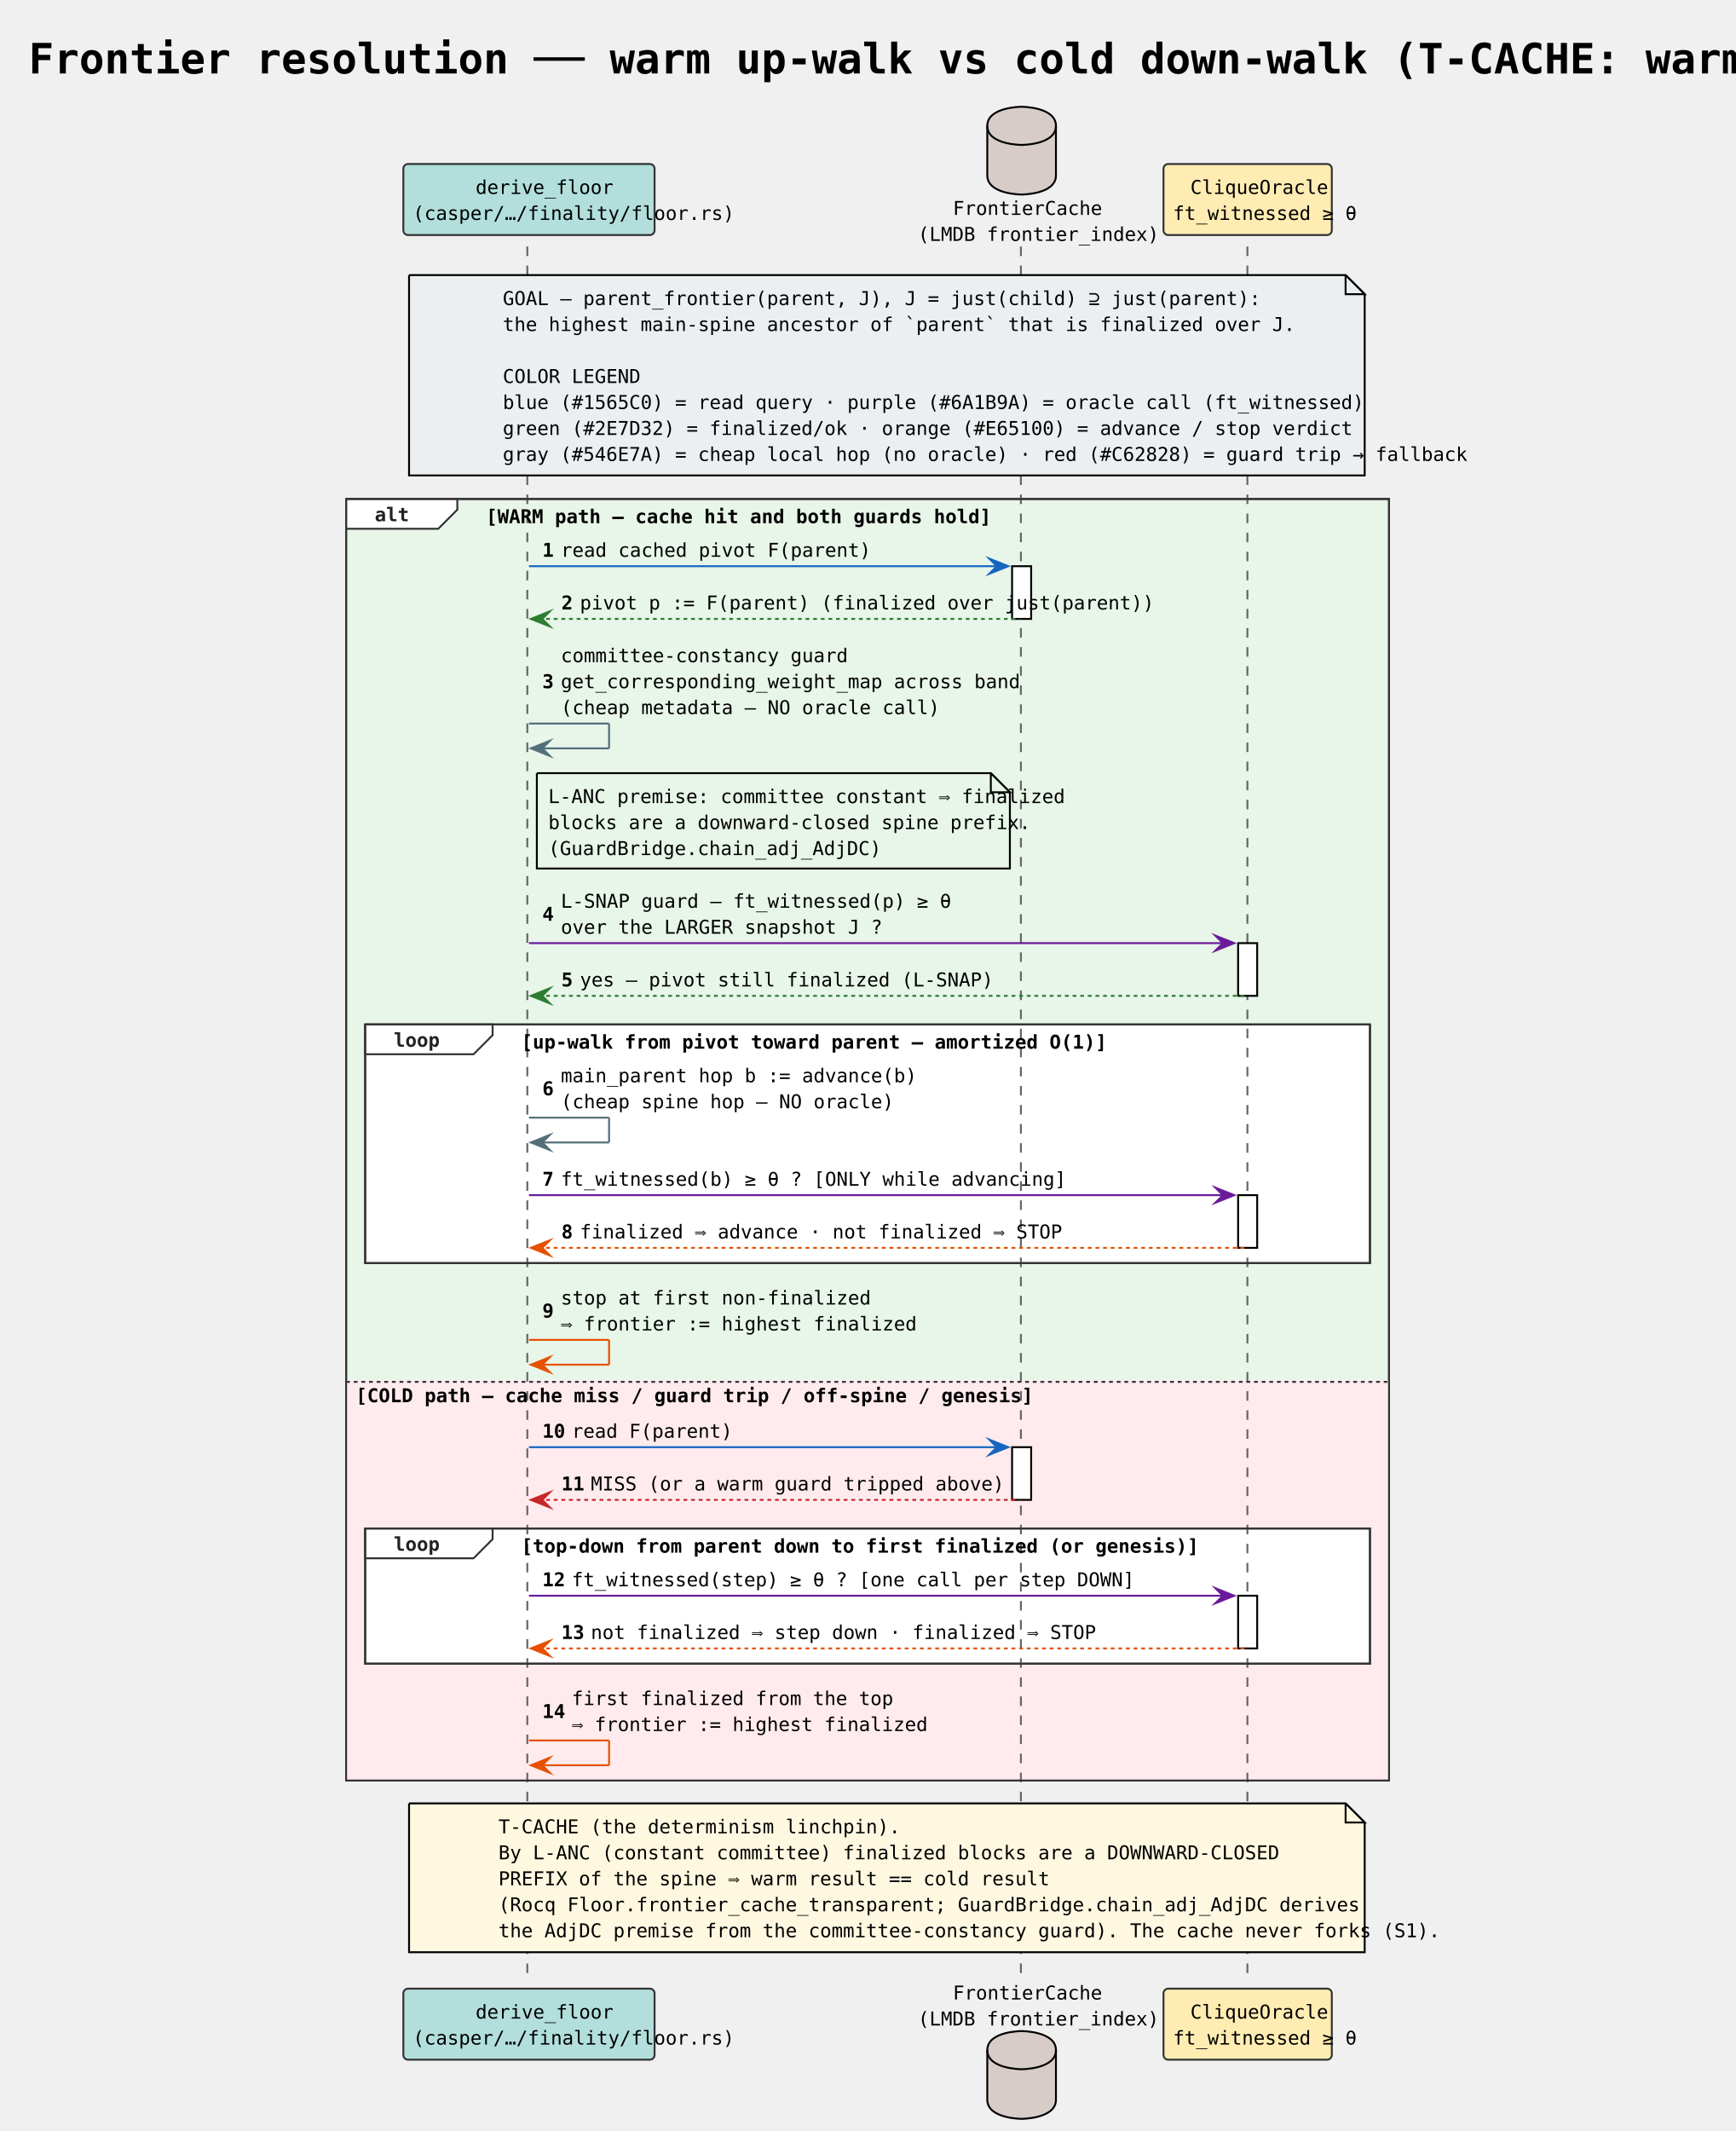
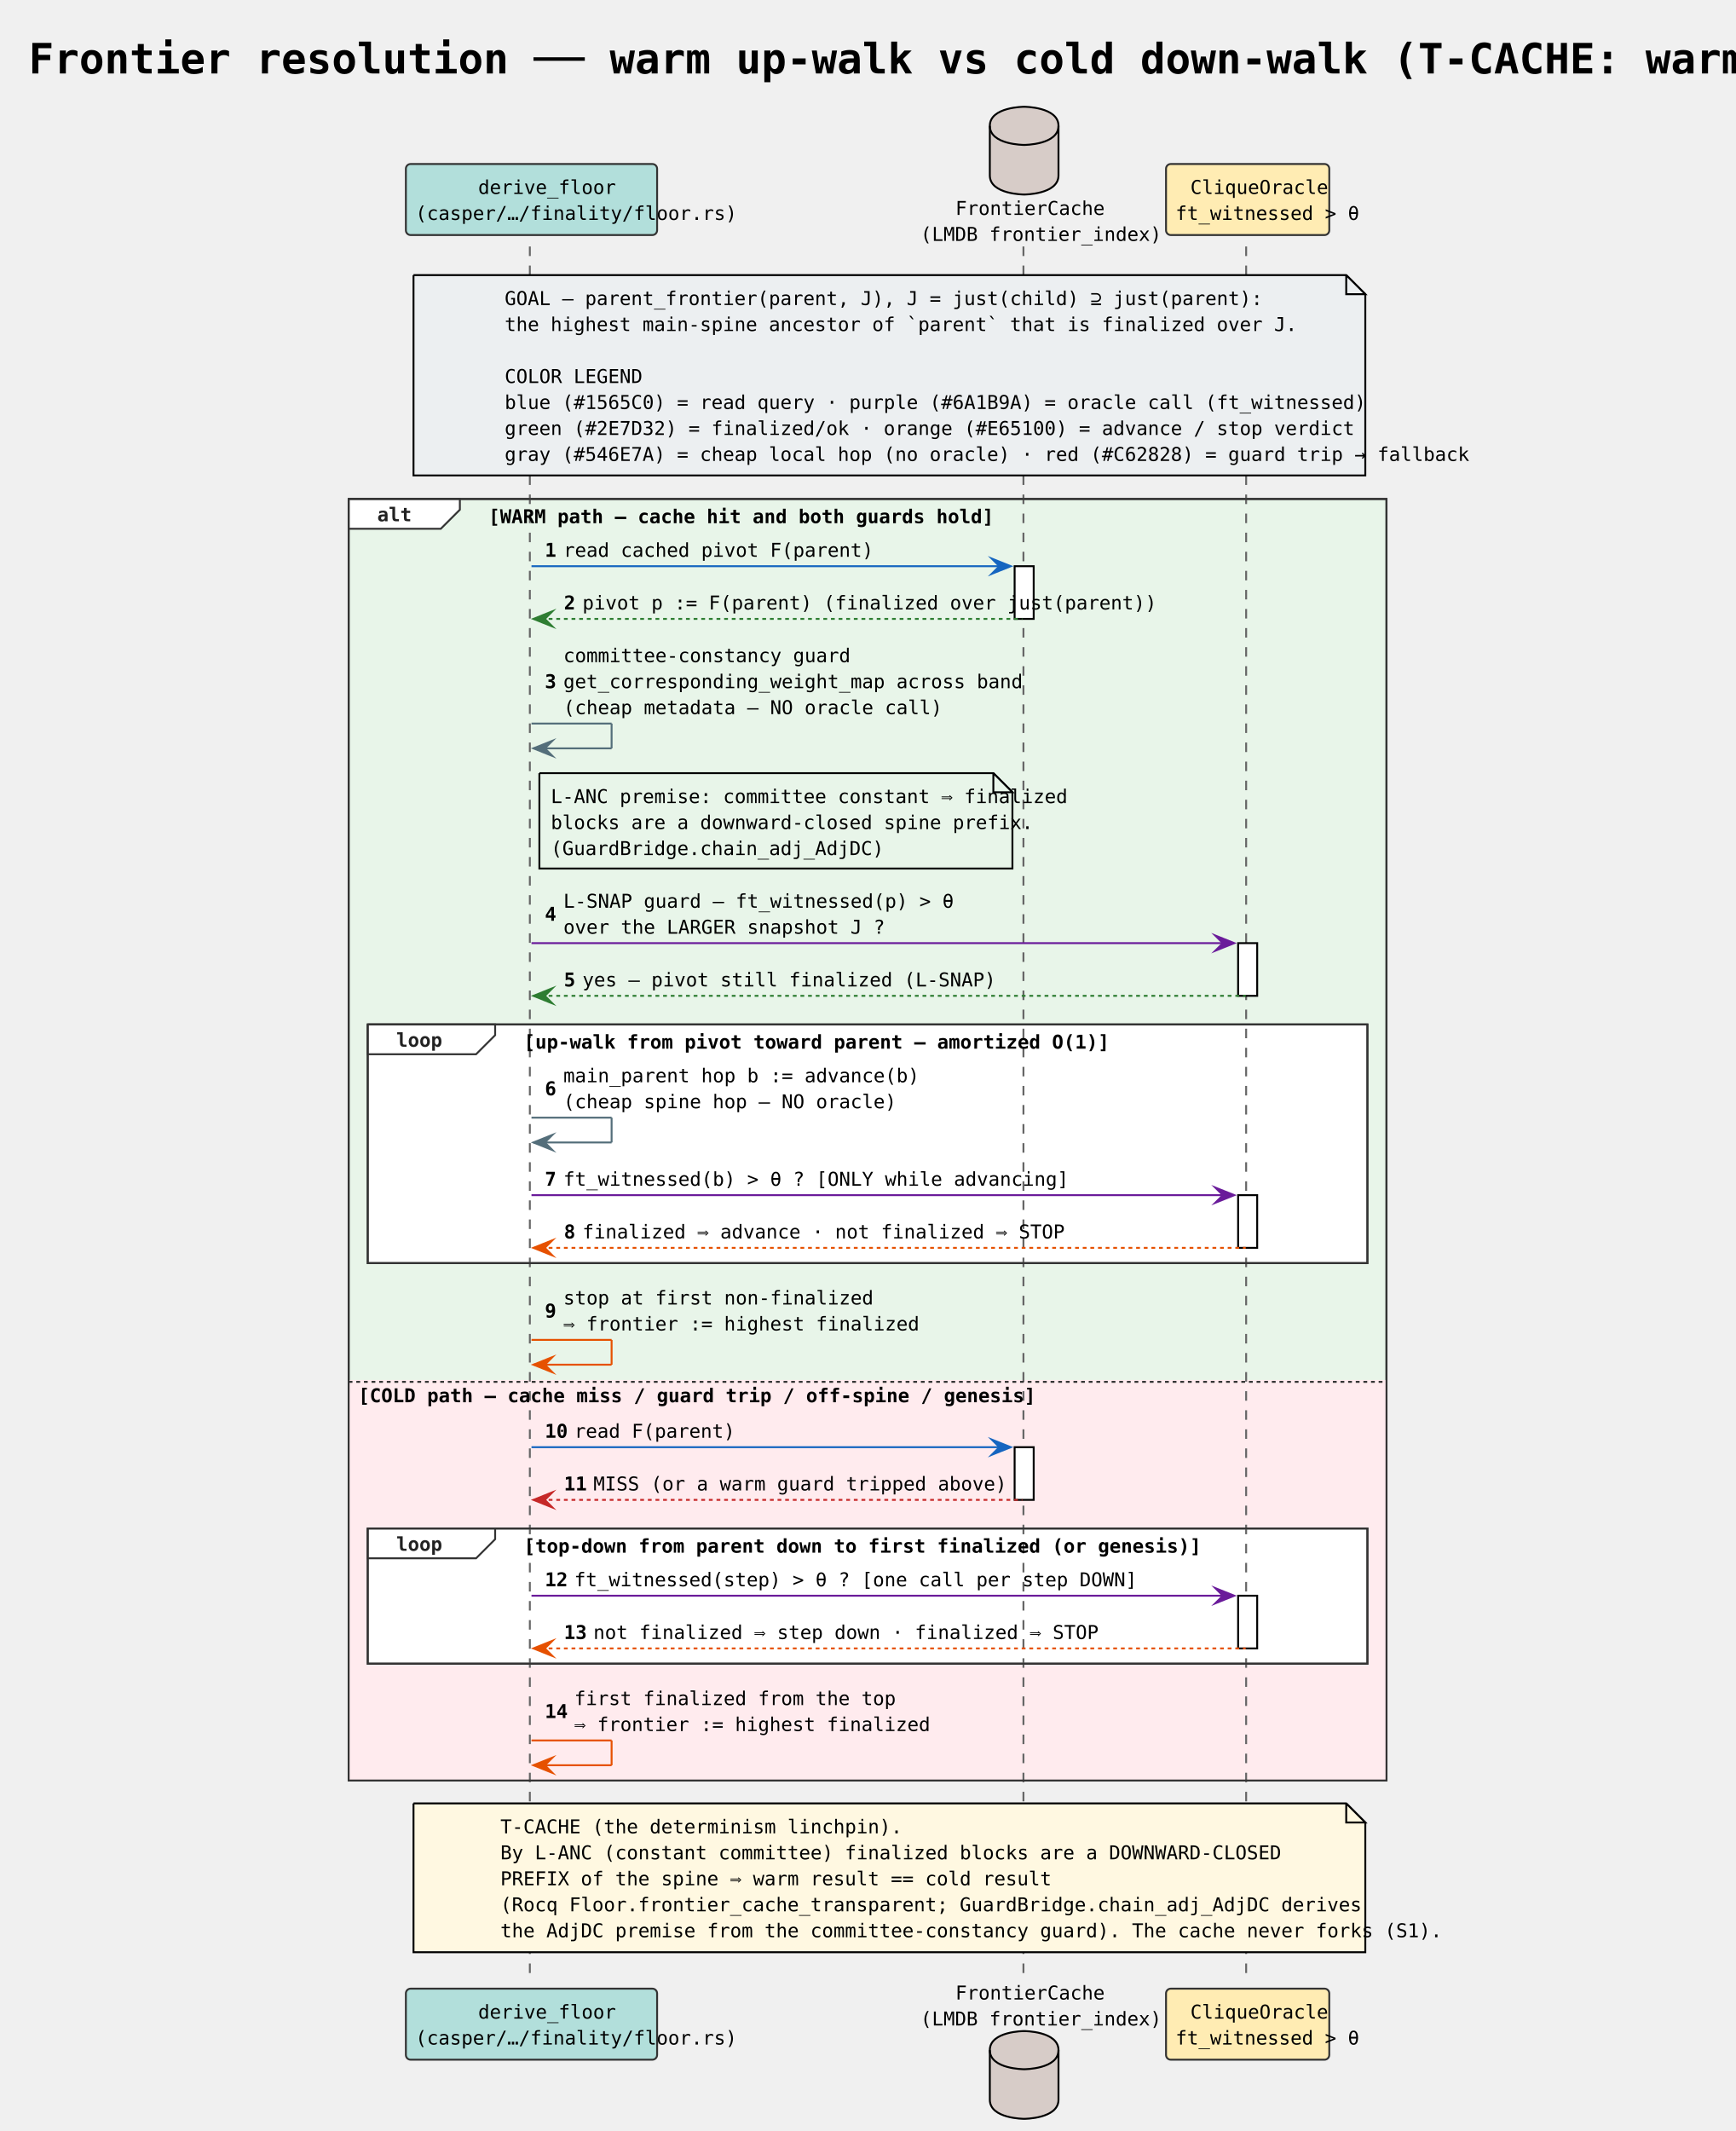
<svg xmlns="http://www.w3.org/2000/svg" contentStyleType="text/css" data-diagram-type="SEQUENCE" height="1117px" preserveAspectRatio="none" style="width:910px;height:1117px;background:#FFFFFF;" version="1.1" viewBox="0 0 910 1117" width="910px" zoomAndPan="magnify">
  <defs />
  <g>
    <g class="title" data-source-line="19">
      <text fill="#000000" font-family="'monospace'" font-size="22" font-weight="700" lengthAdjust="spacing" textLength="878.685" x="15" y="38.518">Frontier resolution ── warm up-walk vs cold down-walk (T-CACHE: warm == cold)</text>
    </g>
    <g>
-       <rect fill="#FFFFFF" height="27.62" style="stroke:#000000;stroke-width:1;" width="10" x="530.606" y="296.784" />
-     </g>
-     <g>
-       <rect fill="#FFFFFF" height="27.62" style="stroke:#000000;stroke-width:1;" width="10" x="530.606" y="758.564" />
+       <rect fill="#FFFFFF" height="27.62" style="stroke:#000000;stroke-width:1;" width="10" x="531.935" y="296.784" />
+     </g>
+     <g>
+       <rect fill="#FFFFFF" height="27.62" style="stroke:#000000;stroke-width:1;" width="10" x="531.935" y="758.564" />
    </g>
    <g>
      <rect fill="#FFFFFF" height="27.62" style="stroke:#000000;stroke-width:1;" width="10" x="649.105" y="494.364" />
    </g>
    <g>
      <rect fill="#FFFFFF" height="27.62" style="stroke:#000000;stroke-width:1;" width="10" x="649.105" y="626.464" />
    </g>
    <g>
      <rect fill="#FFFFFF" height="27.62" style="stroke:#000000;stroke-width:1;" width="10" x="649.105" y="836.424" />
    </g>
-     <rect fill="#E8F5E9" height="671.74" style="stroke:#333333;stroke-width:1;" width="546.774" x="181.456" y="261.544" />
-     <rect fill="#FFFFFF" height="125.1" style="stroke:#333333;stroke-width:1;" width="526.774" x="191.456" y="536.984" />
-     <rect fill="#FFEBEE" height="209.96" style="stroke:none;stroke-width:1;" width="546.774" x="181.456" y="723.324" />
-     <rect fill="#FFFFFF" height="70.86" style="stroke:#333333;stroke-width:1;" width="526.774" x="191.456" y="801.184" />
+     <rect fill="#E8F5E9" height="671.74" style="stroke:#333333;stroke-width:1;" width="544.115" x="182.785" y="261.544" />
+     <rect fill="#FFFFFF" height="125.1" style="stroke:#333333;stroke-width:1;" width="524.115" x="192.785" y="536.984" />
+     <rect fill="#FFEBEE" height="209.96" style="stroke:none;stroke-width:1;" width="544.115" x="182.785" y="723.324" />
+     <rect fill="#FFFFFF" height="70.86" style="stroke:#333333;stroke-width:1;" width="524.115" x="192.785" y="801.184" />
    <g class="participant-lifeline" data-entity-uid="part1" data-qualified-name="DF" data-source-line="36" id="part1-lifeline">
      <g>
-         <rect fill="#000000" fill-opacity="0" height="909.179" width="8" x="273.316" y="129.204" />
-         <line style="stroke:#666666;stroke-width:1;stroke-dasharray:5,5;" x1="276.456" x2="276.456" y1="129.204" y2="1038.384" />
+         <rect fill="#000000" fill-opacity="0" height="909.179" width="8" x="274.645" y="129.204" />
+         <line style="stroke:#666666;stroke-width:1;stroke-dasharray:5,5;" x1="277.785" x2="277.785" y1="129.204" y2="1038.384" />
      </g>
    </g>
    <g class="participant-lifeline" data-entity-uid="part2" data-qualified-name="FC" data-source-line="37" id="part2-lifeline">
      <g>
-         <rect fill="#000000" fill-opacity="0" height="909.179" width="8" x="531.606" y="129.204" />
-         <line style="stroke:#666666;stroke-width:1;stroke-dasharray:5,5;" x1="535.231" x2="535.231" y1="129.204" y2="1038.384" />
+         <rect fill="#000000" fill-opacity="0" height="909.179" width="8" x="532.935" y="129.204" />
+         <line style="stroke:#666666;stroke-width:1;stroke-dasharray:5,5;" x1="536.56" x2="536.56" y1="129.204" y2="1038.384" />
      </g>
    </g>
    <g class="participant-lifeline" data-entity-uid="part3" data-qualified-name="OR" data-source-line="38" id="part3-lifeline">
      <g>
        <rect fill="#000000" fill-opacity="0" height="909.179" width="8" x="650.105" y="129.204" />
-         <line style="stroke:#666666;stroke-width:1;stroke-dasharray:5,5;" x1="653.981" x2="653.981" y1="129.204" y2="1038.384" />
+         <line style="stroke:#666666;stroke-width:1;stroke-dasharray:5,5;" x1="653.31" x2="653.31" y1="129.204" y2="1038.384" />
      </g>
    </g>
    <g class="participant participant-head" data-entity-uid="part1" data-qualified-name="DF" data-source-line="36" id="part1-head">
-       <rect fill="#B2DFDB" height="37.24" rx="2.5" ry="2.5" style="stroke:#333333;stroke-width:1;" width="131.72" x="211.456" y="85.964" />
-       <text fill="#000000" font-family="'monospace'" font-size="10" lengthAdjust="spacing" textLength="55.91" x="249.361" y="101.654">derive_floor</text>
-       <text fill="#000000" font-family="'monospace'" font-size="10" lengthAdjust="spacing" textLength="121.72" x="216.456" y="115.274">(casper/…/finality/floor.rs)</text>
+       <rect fill="#B2DFDB" height="37.24" rx="2.5" ry="2.5" style="stroke:#333333;stroke-width:1;" width="131.72" x="212.785" y="85.964" />
+       <text fill="#000000" font-family="'monospace'" font-size="10" lengthAdjust="spacing" textLength="55.91" x="250.69" y="101.654">derive_floor</text>
+       <text fill="#000000" font-family="'monospace'" font-size="10" lengthAdjust="spacing" textLength="121.72" x="217.785" y="115.274">(casper/…/finality/floor.rs)</text>
    </g>
    <g class="participant participant-tail" data-entity-uid="part1" data-qualified-name="DF" data-source-line="36" id="part1-tail">
-       <rect fill="#B2DFDB" height="37.24" rx="2.5" ry="2.5" style="stroke:#333333;stroke-width:1;" width="131.72" x="211.456" y="1042.384" />
-       <text fill="#000000" font-family="'monospace'" font-size="10" lengthAdjust="spacing" textLength="55.91" x="249.361" y="1058.074">derive_floor</text>
-       <text fill="#000000" font-family="'monospace'" font-size="10" lengthAdjust="spacing" textLength="121.72" x="216.456" y="1071.694">(casper/…/finality/floor.rs)</text>
+       <rect fill="#B2DFDB" height="37.24" rx="2.5" ry="2.5" style="stroke:#333333;stroke-width:1;" width="131.72" x="212.785" y="1042.384" />
+       <text fill="#000000" font-family="'monospace'" font-size="10" lengthAdjust="spacing" textLength="55.91" x="250.69" y="1058.074">derive_floor</text>
+       <text fill="#000000" font-family="'monospace'" font-size="10" lengthAdjust="spacing" textLength="121.72" x="217.785" y="1071.694">(casper/…/finality/floor.rs)</text>
    </g>
    <g class="participant participant-head" data-entity-uid="part2" data-qualified-name="FC" data-source-line="37" id="part2-head">
-       <text fill="#000000" font-family="'monospace'" font-size="10" lengthAdjust="spacing" textLength="66.06" x="499.576" y="112.654">FrontierCache</text>
-       <text fill="#000000" font-family="'monospace'" font-size="10" lengthAdjust="spacing" textLength="102.75" x="481.231" y="126.274">(LMDB frontier_index)</text>
-       <path d="M517.606,65.964 C517.606,55.964 535.606,55.964 535.606,55.964 C535.606,55.964 553.606,55.964 553.606,65.964 L553.606,91.964 C553.606,101.964 535.606,101.964 535.606,101.964 C535.606,101.964 517.606,101.964 517.606,91.964 L517.606,65.964" fill="#D7CCC8" style="stroke:#000000;stroke-width:1;" />
-       <path d="M517.606,65.964 C517.606,75.964 535.606,75.964 535.606,75.964 C535.606,75.964 553.606,75.964 553.606,65.964" fill="none" style="stroke:#000000;stroke-width:1;" />
+       <text fill="#000000" font-family="'monospace'" font-size="10" lengthAdjust="spacing" textLength="66.06" x="500.905" y="112.654">FrontierCache</text>
+       <text fill="#000000" font-family="'monospace'" font-size="10" lengthAdjust="spacing" textLength="102.75" x="482.56" y="126.274">(LMDB frontier_index)</text>
+       <path d="M518.935,65.964 C518.935,55.964 536.935,55.964 536.935,55.964 C536.935,55.964 554.935,55.964 554.935,65.964 L554.935,91.964 C554.935,101.964 536.935,101.964 536.935,101.964 C536.935,101.964 518.935,101.964 518.935,91.964 L518.935,65.964" fill="#D7CCC8" style="stroke:#000000;stroke-width:1;" />
+       <path d="M518.935,65.964 C518.935,75.964 536.935,75.964 536.935,75.964 C536.935,75.964 554.935,75.964 554.935,65.964" fill="none" style="stroke:#000000;stroke-width:1;" />
    </g>
    <g class="participant participant-tail" data-entity-uid="part2" data-qualified-name="FC" data-source-line="37" id="part2-tail">
-       <text fill="#000000" font-family="'monospace'" font-size="10" lengthAdjust="spacing" textLength="66.06" x="499.576" y="1048.074">FrontierCache</text>
-       <text fill="#000000" font-family="'monospace'" font-size="10" lengthAdjust="spacing" textLength="102.75" x="481.231" y="1061.694">(LMDB frontier_index)</text>
-       <path d="M517.606,1074.624 C517.606,1064.624 535.606,1064.624 535.606,1064.624 C535.606,1064.624 553.606,1064.624 553.606,1074.624 L553.606,1100.624 C553.606,1110.624 535.606,1110.624 535.606,1110.624 C535.606,1110.624 517.606,1110.624 517.606,1100.624 L517.606,1074.624" fill="#D7CCC8" style="stroke:#000000;stroke-width:1;" />
-       <path d="M517.606,1074.624 C517.606,1084.624 535.606,1084.624 535.606,1084.624 C535.606,1084.624 553.606,1084.624 553.606,1074.624" fill="none" style="stroke:#000000;stroke-width:1;" />
+       <text fill="#000000" font-family="'monospace'" font-size="10" lengthAdjust="spacing" textLength="66.06" x="500.905" y="1048.074">FrontierCache</text>
+       <text fill="#000000" font-family="'monospace'" font-size="10" lengthAdjust="spacing" textLength="102.75" x="482.56" y="1061.694">(LMDB frontier_index)</text>
+       <path d="M518.935,1074.624 C518.935,1064.624 536.935,1064.624 536.935,1064.624 C536.935,1064.624 554.935,1064.624 554.935,1074.624 L554.935,1100.624 C554.935,1110.624 536.935,1110.624 536.935,1110.624 C536.935,1110.624 518.935,1110.624 518.935,1100.624 L518.935,1074.624" fill="#D7CCC8" style="stroke:#000000;stroke-width:1;" />
+       <path d="M518.935,1074.624 C518.935,1084.624 536.935,1084.624 536.935,1084.624 C536.935,1084.624 554.935,1084.624 554.935,1074.624" fill="none" style="stroke:#000000;stroke-width:1;" />
    </g>
    <g class="participant participant-head" data-entity-uid="part3" data-qualified-name="OR" data-source-line="38" id="part3-head">
-       <rect fill="#FFECB3" height="37.24" rx="2.5" ry="2.5" style="stroke:#333333;stroke-width:1;" width="88.249" x="609.981" y="85.964" />
+       <rect fill="#FFECB3" height="37.24" rx="2.5" ry="2.5" style="stroke:#333333;stroke-width:1;" width="85.59" x="611.31" y="85.964" />
      <text fill="#000000" font-family="'monospace'" font-size="10" lengthAdjust="spacing" textLength="60.02" x="624.095" y="101.654">CliqueOracle</text>
-       <text fill="#000000" font-family="'monospace'" font-size="10" lengthAdjust="spacing" textLength="78.249" x="614.981" y="115.274">ft_witnessed ≥ θ</text>
+       <text fill="#000000" font-family="'monospace'" font-size="10" lengthAdjust="spacing" textLength="75.59" x="616.31" y="115.274">ft_witnessed &gt; θ</text>
    </g>
    <g class="participant participant-tail" data-entity-uid="part3" data-qualified-name="OR" data-source-line="38" id="part3-tail">
-       <rect fill="#FFECB3" height="37.24" rx="2.5" ry="2.5" style="stroke:#333333;stroke-width:1;" width="88.249" x="609.981" y="1042.384" />
+       <rect fill="#FFECB3" height="37.24" rx="2.5" ry="2.5" style="stroke:#333333;stroke-width:1;" width="85.59" x="611.31" y="1042.384" />
      <text fill="#000000" font-family="'monospace'" font-size="10" lengthAdjust="spacing" textLength="60.02" x="624.095" y="1058.074">CliqueOracle</text>
-       <text fill="#000000" font-family="'monospace'" font-size="10" lengthAdjust="spacing" textLength="78.249" x="614.981" y="1071.694">ft_witnessed ≥ θ</text>
-     </g>
-     <g>
-       <rect fill="#FFFFFF" height="27.62" style="stroke:#000000;stroke-width:1;" width="10" x="530.606" y="296.784" />
-     </g>
-     <g>
-       <rect fill="#FFFFFF" height="27.62" style="stroke:#000000;stroke-width:1;" width="10" x="530.606" y="758.564" />
+       <text fill="#000000" font-family="'monospace'" font-size="10" lengthAdjust="spacing" textLength="75.59" x="616.31" y="1071.694">ft_witnessed &gt; θ</text>
+     </g>
+     <g>
+       <rect fill="#FFFFFF" height="27.62" style="stroke:#000000;stroke-width:1;" width="10" x="531.935" y="296.784" />
+     </g>
+     <g>
+       <rect fill="#FFFFFF" height="27.62" style="stroke:#000000;stroke-width:1;" width="10" x="531.935" y="758.564" />
    </g>
    <g>
      <rect fill="#FFFFFF" height="27.62" style="stroke:#000000;stroke-width:1;" width="10" x="649.105" y="494.364" />
    </g>
    <g>
      <rect fill="#FFFFFF" height="27.62" style="stroke:#000000;stroke-width:1;" width="10" x="649.105" y="626.464" />
    </g>
    <g>
      <rect fill="#FFFFFF" height="27.62" style="stroke:#000000;stroke-width:1;" width="10" x="649.105" y="836.424" />
    </g>
-     <path d="M214.456,144.204 L214.456,249.204 L715.456,249.204 L715.456,154.204 L705.456,144.204 L214.456,144.204" fill="#ECEFF1" style="stroke:#000000;stroke-width:1;" />
-     <path d="M705.456,144.204 L705.456,154.204 L715.456,154.204 L705.456,144.204" fill="#ECEFF1" style="stroke:#000000;stroke-width:1;" />
-     <text fill="#000000" font-family="'monospace'" font-size="10" lengthAdjust="spacing" textLength="293.889" x="263.593" y="159.894">GOAL — parent_frontier(parent, J), J = just(child) ⊇ just(parent):</text>
-     <text fill="#000000" font-family="'monospace'" font-size="10" lengthAdjust="spacing" textLength="308.23" x="263.593" y="173.514">the highest main-spine ancestor of `parent` that is finalized over J.</text>
-     <text fill="#000000" font-family="'monospace'" font-size="10" lengthAdjust="spacing" textLength="2.6" x="263.593" y="187.134"> </text>
-     <text fill="#000000" font-family="'monospace'" font-size="10" lengthAdjust="spacing" textLength="74.54" x="263.593" y="200.754">COLOR LEGEND</text>
-     <text fill="#000000" font-family="'monospace'" font-size="10" lengthAdjust="spacing" textLength="358.62" x="263.593" y="214.374">blue (#1565C0) = read query    ·  purple (#6A1B9A) = oracle call (ft_witnessed)</text>
-     <text fill="#000000" font-family="'monospace'" font-size="10" lengthAdjust="spacing" textLength="354.19" x="263.593" y="227.994">green (#2E7D32) = finalized/ok  ·  orange (#E65100) = advance / stop verdict</text>
-     <text fill="#000000" font-family="'monospace'" font-size="10" lengthAdjust="spacing" textLength="394.499" x="263.593" y="241.614">gray (#546E7A) = cheap local hop (no oracle)  ·  red (#C62828) = guard trip → fallback</text>
-     <path d="M181.456,261.544 L239.766,261.544 L239.766,267.164 L229.766,277.164 L181.456,277.164 L181.456,261.544" fill="#FFFFFF" style="stroke:#333333;stroke-width:1;" />
-     <rect fill="none" height="671.74" style="stroke:#333333;stroke-width:1;" width="546.774" x="181.456" y="261.544" />
-     <text fill="#222222" font-family="'monospace'" font-size="10" font-weight="700" lengthAdjust="spacing" textLength="13.31" x="196.456" y="273.234">alt</text>
-     <text fill="#000000" font-family="'monospace'" font-size="10" font-weight="700" lengthAdjust="spacing" textLength="234.65" x="254.766" y="274.234">[WARM path — cache hit and both guards hold]</text>
+     <path d="M216.785,144.204 L216.785,249.204 L715.785,249.204 L715.785,154.204 L705.785,144.204 L216.785,144.204" fill="#ECEFF1" style="stroke:#000000;stroke-width:1;" />
+     <path d="M705.785,144.204 L705.785,154.204 L715.785,154.204 L705.785,144.204" fill="#ECEFF1" style="stroke:#000000;stroke-width:1;" />
+     <text fill="#000000" font-family="'monospace'" font-size="10" lengthAdjust="spacing" textLength="293.889" x="264.593" y="159.894">GOAL — parent_frontier(parent, J), J = just(child) ⊇ just(parent):</text>
+     <text fill="#000000" font-family="'monospace'" font-size="10" lengthAdjust="spacing" textLength="308.23" x="264.593" y="173.514">the highest main-spine ancestor of `parent` that is finalized over J.</text>
+     <text fill="#000000" font-family="'monospace'" font-size="10" lengthAdjust="spacing" textLength="2.6" x="264.593" y="187.134"> </text>
+     <text fill="#000000" font-family="'monospace'" font-size="10" lengthAdjust="spacing" textLength="74.54" x="264.593" y="200.754">COLOR LEGEND</text>
+     <text fill="#000000" font-family="'monospace'" font-size="10" lengthAdjust="spacing" textLength="358.62" x="264.593" y="214.374">blue (#1565C0) = read query    ·  purple (#6A1B9A) = oracle call (ft_witnessed)</text>
+     <text fill="#000000" font-family="'monospace'" font-size="10" lengthAdjust="spacing" textLength="354.19" x="264.593" y="227.994">green (#2E7D32) = finalized/ok  ·  orange (#E65100) = advance / stop verdict</text>
+     <text fill="#000000" font-family="'monospace'" font-size="10" lengthAdjust="spacing" textLength="394.499" x="264.593" y="241.614">gray (#546E7A) = cheap local hop (no oracle)  ·  red (#C62828) = guard trip → fallback</text>
+     <path d="M182.785,261.544 L241.095,261.544 L241.095,267.164 L231.095,277.164 L182.785,277.164 L182.785,261.544" fill="#FFFFFF" style="stroke:#333333;stroke-width:1;" />
+     <rect fill="none" height="671.74" style="stroke:#333333;stroke-width:1;" width="544.115" x="182.785" y="261.544" />
+     <text fill="#222222" font-family="'monospace'" font-size="10" font-weight="700" lengthAdjust="spacing" textLength="13.31" x="197.785" y="273.234">alt</text>
+     <text fill="#000000" font-family="'monospace'" font-size="10" font-weight="700" lengthAdjust="spacing" textLength="234.65" x="256.095" y="274.234">[WARM path — cache hit and both guards hold]</text>
    <g class="message" data-entity-1="part1" data-entity-2="part2" data-source-line="52" id="msg1">
-       <polygon fill="#1565C0" points="518.606,292.784,528.606,296.784,518.606,300.784,522.606,296.784" style="stroke:#1565C0;stroke-width:1;stroke-linejoin:miter;stroke-miterlimit:10;" />
-       <line style="stroke:#1565C0;stroke-width:1;" x1="277.316" x2="524.606" y1="296.784" y2="296.784" />
-       <text fill="#000000" font-family="'monospace'" font-size="10" font-weight="700" lengthAdjust="spacing" textLength="5.72" x="284.316" y="291.854">1</text>
-       <text fill="#000000" font-family="'monospace'" font-size="10" lengthAdjust="spacing" textLength="128.49" x="294.036" y="291.854">read cached pivot F(parent)</text>
+       <polygon fill="#1565C0" points="519.935,292.784,529.935,296.784,519.935,300.784,523.935,296.784" style="stroke:#1565C0;stroke-width:1;stroke-linejoin:miter;stroke-miterlimit:10;" />
+       <line style="stroke:#1565C0;stroke-width:1;" x1="278.645" x2="525.935" y1="296.784" y2="296.784" />
+       <text fill="#000000" font-family="'monospace'" font-size="10" font-weight="700" lengthAdjust="spacing" textLength="5.72" x="285.645" y="291.854">1</text>
+       <text fill="#000000" font-family="'monospace'" font-size="10" lengthAdjust="spacing" textLength="128.49" x="295.365" y="291.854">read cached pivot F(parent)</text>
    </g>
    <g class="message" data-entity-1="part2" data-entity-2="part1" data-source-line="53" id="msg2">
-       <polygon fill="#2E7D32" points="288.316,320.404,278.316,324.404,288.316,328.404,284.316,324.404" style="stroke:#2E7D32;stroke-width:1;stroke-linejoin:miter;stroke-miterlimit:10;" />
-       <line style="stroke:#2E7D32;stroke-width:1;stroke-dasharray:2,2;" x1="282.316" x2="534.606" y1="324.404" y2="324.404" />
-       <text fill="#000000" font-family="'monospace'" font-size="10" font-weight="700" lengthAdjust="spacing" textLength="5.72" x="294.316" y="319.474">2</text>
-       <text fill="#000000" font-family="'monospace'" font-size="10" lengthAdjust="spacing" textLength="219.57" x="304.036" y="319.474">pivot p := F(parent)  (finalized over just(parent))</text>
+       <polygon fill="#2E7D32" points="289.645,320.404,279.645,324.404,289.645,328.404,285.645,324.404" style="stroke:#2E7D32;stroke-width:1;stroke-linejoin:miter;stroke-miterlimit:10;" />
+       <line style="stroke:#2E7D32;stroke-width:1;stroke-dasharray:2,2;" x1="283.645" x2="535.935" y1="324.404" y2="324.404" />
+       <text fill="#000000" font-family="'monospace'" font-size="10" font-weight="700" lengthAdjust="spacing" textLength="5.72" x="295.645" y="319.474">2</text>
+       <text fill="#000000" font-family="'monospace'" font-size="10" lengthAdjust="spacing" textLength="219.57" x="305.365" y="319.474">pivot p := F(parent)  (finalized over just(parent))</text>
    </g>
    <g class="message" data-entity-1="part1" data-entity-2="part1" data-source-line="55" id="msg3">
-       <line style="stroke:#546E7A;stroke-width:1;" x1="277.316" x2="319.316" y1="379.264" y2="379.264" />
-       <line style="stroke:#546E7A;stroke-width:1;" x1="319.316" x2="319.316" y1="379.264" y2="392.264" />
-       <line style="stroke:#546E7A;stroke-width:1;" x1="278.316" x2="319.316" y1="392.264" y2="392.264" />
-       <polygon fill="#546E7A" points="288.316,388.264,278.316,392.264,288.316,396.264,284.316,392.264" style="stroke:#546E7A;stroke-width:1;stroke-linejoin:miter;stroke-miterlimit:10;" />
-       <text fill="#000000" font-family="'monospace'" font-size="10" font-weight="700" lengthAdjust="spacing" textLength="5.72" x="284.316" y="360.714">3</text>
-       <text fill="#000000" font-family="'monospace'" font-size="10" lengthAdjust="spacing" textLength="131.79" x="294.036" y="347.094">committee-constancy guard</text>
-       <text fill="#000000" font-family="'monospace'" font-size="10" lengthAdjust="spacing" textLength="210.29" x="294.036" y="360.714">get_corresponding_weight_map across band</text>
-       <text fill="#000000" font-family="'monospace'" font-size="10" lengthAdjust="spacing" textLength="162.36" x="294.036" y="374.334">(cheap metadata — NO oracle call)</text>
-     </g>
-     <path d="M281.456,405.264 L281.456,455.264 L529.456,455.264 L529.456,415.264 L519.456,405.264 L281.456,405.264" fill="#E8F5E9" style="stroke:#000000;stroke-width:1;" />
-     <path d="M519.456,405.264 L519.456,415.264 L529.456,415.264 L519.456,405.264" fill="#E8F5E9" style="stroke:#000000;stroke-width:1;" />
-     <text fill="#000000" font-family="'monospace'" font-size="10" lengthAdjust="spacing" textLength="227.986" x="287.456" y="420.954">L-ANC premise: committee constant ⟹ finalized</text>
-     <text fill="#000000" font-family="'monospace'" font-size="10" lengthAdjust="spacing" textLength="202.17" x="287.456" y="434.574">blocks are a downward-closed spine prefix.</text>
-     <text fill="#000000" font-family="'monospace'" font-size="10" lengthAdjust="spacing" textLength="146.49" x="287.456" y="448.194">(GuardBridge.chain_adj_AdjDC)</text>
+       <line style="stroke:#546E7A;stroke-width:1;" x1="278.645" x2="320.645" y1="379.264" y2="379.264" />
+       <line style="stroke:#546E7A;stroke-width:1;" x1="320.645" x2="320.645" y1="379.264" y2="392.264" />
+       <line style="stroke:#546E7A;stroke-width:1;" x1="279.645" x2="320.645" y1="392.264" y2="392.264" />
+       <polygon fill="#546E7A" points="289.645,388.264,279.645,392.264,289.645,396.264,285.645,392.264" style="stroke:#546E7A;stroke-width:1;stroke-linejoin:miter;stroke-miterlimit:10;" />
+       <text fill="#000000" font-family="'monospace'" font-size="10" font-weight="700" lengthAdjust="spacing" textLength="5.72" x="285.645" y="360.714">3</text>
+       <text fill="#000000" font-family="'monospace'" font-size="10" lengthAdjust="spacing" textLength="131.79" x="295.365" y="347.094">committee-constancy guard</text>
+       <text fill="#000000" font-family="'monospace'" font-size="10" lengthAdjust="spacing" textLength="210.29" x="295.365" y="360.714">get_corresponding_weight_map across band</text>
+       <text fill="#000000" font-family="'monospace'" font-size="10" lengthAdjust="spacing" textLength="162.36" x="295.365" y="374.334">(cheap metadata — NO oracle call)</text>
+     </g>
+     <path d="M282.785,405.264 L282.785,455.264 L530.785,455.264 L530.785,415.264 L520.785,405.264 L282.785,405.264" fill="#E8F5E9" style="stroke:#000000;stroke-width:1;" />
+     <path d="M520.785,405.264 L520.785,415.264 L530.785,415.264 L520.785,405.264" fill="#E8F5E9" style="stroke:#000000;stroke-width:1;" />
+     <text fill="#000000" font-family="'monospace'" font-size="10" lengthAdjust="spacing" textLength="227.986" x="288.785" y="420.954">L-ANC premise: committee constant ⟹ finalized</text>
+     <text fill="#000000" font-family="'monospace'" font-size="10" lengthAdjust="spacing" textLength="202.17" x="288.785" y="434.574">blocks are a downward-closed spine prefix.</text>
+     <text fill="#000000" font-family="'monospace'" font-size="10" lengthAdjust="spacing" textLength="146.49" x="288.785" y="448.194">(GuardBridge.chain_adj_AdjDC)</text>
    <g class="message" data-entity-1="part1" data-entity-2="part3" data-source-line="62" id="msg4">
      <polygon fill="#6A1B9A" points="637.105,490.364,647.105,494.364,637.105,498.364,641.105,494.364" style="stroke:#6A1B9A;stroke-width:1;stroke-linejoin:miter;stroke-miterlimit:10;" />
-       <line style="stroke:#6A1B9A;stroke-width:1;" x1="277.316" x2="643.105" y1="494.364" y2="494.364" />
-       <text fill="#000000" font-family="'monospace'" font-size="10" font-weight="700" lengthAdjust="spacing" textLength="5.72" x="284.316" y="482.624">4</text>
-       <text fill="#000000" font-family="'monospace'" font-size="10" lengthAdjust="spacing" textLength="170.409" x="294.036" y="475.814">L-SNAP guard — ft_witnessed(p) ≥ θ</text>
-       <text fill="#000000" font-family="'monospace'" font-size="10" lengthAdjust="spacing" textLength="136.67" x="294.036" y="489.434">over the LARGER snapshot J ?</text>
+       <line style="stroke:#6A1B9A;stroke-width:1;" x1="278.645" x2="643.105" y1="494.364" y2="494.364" />
+       <text fill="#000000" font-family="'monospace'" font-size="10" font-weight="700" lengthAdjust="spacing" textLength="5.72" x="285.645" y="482.624">4</text>
+       <text fill="#000000" font-family="'monospace'" font-size="10" lengthAdjust="spacing" textLength="167.75" x="295.365" y="475.814">L-SNAP guard — ft_witnessed(p) &gt; θ</text>
+       <text fill="#000000" font-family="'monospace'" font-size="10" lengthAdjust="spacing" textLength="136.67" x="295.365" y="489.434">over the LARGER snapshot J ?</text>
    </g>
    <g class="message" data-entity-1="part3" data-entity-2="part1" data-source-line="63" id="msg5">
-       <polygon fill="#2E7D32" points="288.316,517.984,278.316,521.984,288.316,525.984,284.316,521.984" style="stroke:#2E7D32;stroke-width:1;stroke-linejoin:miter;stroke-miterlimit:10;" />
-       <line style="stroke:#2E7D32;stroke-width:1;stroke-dasharray:2,2;" x1="282.316" x2="653.105" y1="521.984" y2="521.984" />
-       <text fill="#000000" font-family="'monospace'" font-size="10" font-weight="700" lengthAdjust="spacing" textLength="5.72" x="294.316" y="517.054">5</text>
-       <text fill="#000000" font-family="'monospace'" font-size="10" lengthAdjust="spacing" textLength="160.19" x="304.036" y="517.054">yes — pivot still finalized  (L-SNAP)</text>
-     </g>
-     <path d="M191.456,536.984 L258.256,536.984 L258.256,542.604 L248.256,552.604 L191.456,552.604 L191.456,536.984" fill="#FFFFFF" style="stroke:#333333;stroke-width:1;" />
-     <rect fill="none" height="125.1" style="stroke:#333333;stroke-width:1;" width="526.774" x="191.456" y="536.984" />
-     <text fill="#222222" font-family="'monospace'" font-size="10" font-weight="700" lengthAdjust="spacing" textLength="21.8" x="206.456" y="548.674">loop</text>
-     <text fill="#000000" font-family="'monospace'" font-size="10" font-weight="700" lengthAdjust="spacing" textLength="265.46" x="273.256" y="549.674">[up-walk from pivot toward parent — amortized O(1)]</text>
+       <polygon fill="#2E7D32" points="289.645,517.984,279.645,521.984,289.645,525.984,285.645,521.984" style="stroke:#2E7D32;stroke-width:1;stroke-linejoin:miter;stroke-miterlimit:10;" />
+       <line style="stroke:#2E7D32;stroke-width:1;stroke-dasharray:2,2;" x1="283.645" x2="653.105" y1="521.984" y2="521.984" />
+       <text fill="#000000" font-family="'monospace'" font-size="10" font-weight="700" lengthAdjust="spacing" textLength="5.72" x="295.645" y="517.054">5</text>
+       <text fill="#000000" font-family="'monospace'" font-size="10" lengthAdjust="spacing" textLength="160.19" x="305.365" y="517.054">yes — pivot still finalized  (L-SNAP)</text>
+     </g>
+     <path d="M192.785,536.984 L259.585,536.984 L259.585,542.604 L249.585,552.604 L192.785,552.604 L192.785,536.984" fill="#FFFFFF" style="stroke:#333333;stroke-width:1;" />
+     <rect fill="none" height="125.1" style="stroke:#333333;stroke-width:1;" width="524.115" x="192.785" y="536.984" />
+     <text fill="#222222" font-family="'monospace'" font-size="10" font-weight="700" lengthAdjust="spacing" textLength="21.8" x="207.785" y="548.674">loop</text>
+     <text fill="#000000" font-family="'monospace'" font-size="10" font-weight="700" lengthAdjust="spacing" textLength="265.46" x="274.585" y="549.674">[up-walk from pivot toward parent — amortized O(1)]</text>
    <g class="message" data-entity-1="part1" data-entity-2="part1" data-source-line="66" id="msg6">
-       <line style="stroke:#546E7A;stroke-width:1;" x1="277.316" x2="319.316" y1="585.844" y2="585.844" />
-       <line style="stroke:#546E7A;stroke-width:1;" x1="319.316" x2="319.316" y1="585.844" y2="598.844" />
-       <line style="stroke:#546E7A;stroke-width:1;" x1="278.316" x2="319.316" y1="598.844" y2="598.844" />
-       <polygon fill="#546E7A" points="288.316,594.844,278.316,598.844,288.316,602.844,284.316,598.844" style="stroke:#546E7A;stroke-width:1;stroke-linejoin:miter;stroke-miterlimit:10;" />
-       <text fill="#000000" font-family="'monospace'" font-size="10" font-weight="700" lengthAdjust="spacing" textLength="5.72" x="284.316" y="574.104">6</text>
-       <text fill="#000000" font-family="'monospace'" font-size="10" lengthAdjust="spacing" textLength="156.63" x="294.036" y="567.294">main_parent hop  b := advance(b)</text>
-       <text fill="#000000" font-family="'monospace'" font-size="10" lengthAdjust="spacing" textLength="145.32" x="294.036" y="580.914">(cheap spine hop — NO oracle)</text>
+       <line style="stroke:#546E7A;stroke-width:1;" x1="278.645" x2="320.645" y1="585.844" y2="585.844" />
+       <line style="stroke:#546E7A;stroke-width:1;" x1="320.645" x2="320.645" y1="585.844" y2="598.844" />
+       <line style="stroke:#546E7A;stroke-width:1;" x1="279.645" x2="320.645" y1="598.844" y2="598.844" />
+       <polygon fill="#546E7A" points="289.645,594.844,279.645,598.844,289.645,602.844,285.645,598.844" style="stroke:#546E7A;stroke-width:1;stroke-linejoin:miter;stroke-miterlimit:10;" />
+       <text fill="#000000" font-family="'monospace'" font-size="10" font-weight="700" lengthAdjust="spacing" textLength="5.72" x="285.645" y="574.104">6</text>
+       <text fill="#000000" font-family="'monospace'" font-size="10" lengthAdjust="spacing" textLength="156.63" x="295.365" y="567.294">main_parent hop  b := advance(b)</text>
+       <text fill="#000000" font-family="'monospace'" font-size="10" lengthAdjust="spacing" textLength="145.32" x="295.365" y="580.914">(cheap spine hop — NO oracle)</text>
    </g>
    <g class="message" data-entity-1="part1" data-entity-2="part3" data-source-line="67" id="msg7">
      <polygon fill="#6A1B9A" points="637.105,622.464,647.105,626.464,637.105,630.464,641.105,626.464" style="stroke:#6A1B9A;stroke-width:1;stroke-linejoin:miter;stroke-miterlimit:10;" />
-       <line style="stroke:#6A1B9A;stroke-width:1;" x1="277.316" x2="643.105" y1="626.464" y2="626.464" />
-       <text fill="#000000" font-family="'monospace'" font-size="10" font-weight="700" lengthAdjust="spacing" textLength="5.72" x="284.316" y="621.534">7</text>
-       <text fill="#000000" font-family="'monospace'" font-size="10" lengthAdjust="spacing" textLength="216.409" x="294.036" y="621.534">ft_witnessed(b) ≥ θ ?   [ONLY while advancing]</text>
+       <line style="stroke:#6A1B9A;stroke-width:1;" x1="278.645" x2="643.105" y1="626.464" y2="626.464" />
+       <text fill="#000000" font-family="'monospace'" font-size="10" font-weight="700" lengthAdjust="spacing" textLength="5.72" x="285.645" y="621.534">7</text>
+       <text fill="#000000" font-family="'monospace'" font-size="10" lengthAdjust="spacing" textLength="213.75" x="295.365" y="621.534">ft_witnessed(b) &gt; θ ?   [ONLY while advancing]</text>
    </g>
    <g class="message" data-entity-1="part3" data-entity-2="part1" data-source-line="68" id="msg8">
-       <polygon fill="#E65100" points="288.316,650.084,278.316,654.084,288.316,658.084,284.316,654.084" style="stroke:#E65100;stroke-width:1;stroke-linejoin:miter;stroke-miterlimit:10;" />
-       <line style="stroke:#E65100;stroke-width:1;stroke-dasharray:2,2;" x1="282.316" x2="653.105" y1="654.084" y2="654.084" />
-       <text fill="#000000" font-family="'monospace'" font-size="10" font-weight="700" lengthAdjust="spacing" textLength="5.72" x="294.316" y="649.154">8</text>
-       <text fill="#000000" font-family="'monospace'" font-size="10" lengthAdjust="spacing" textLength="208.292" x="304.036" y="649.154">finalized ⟹ advance · not finalized ⟹ STOP</text>
+       <polygon fill="#E65100" points="289.645,650.084,279.645,654.084,289.645,658.084,285.645,654.084" style="stroke:#E65100;stroke-width:1;stroke-linejoin:miter;stroke-miterlimit:10;" />
+       <line style="stroke:#E65100;stroke-width:1;stroke-dasharray:2,2;" x1="283.645" x2="653.105" y1="654.084" y2="654.084" />
+       <text fill="#000000" font-family="'monospace'" font-size="10" font-weight="700" lengthAdjust="spacing" textLength="5.72" x="295.645" y="649.154">8</text>
+       <text fill="#000000" font-family="'monospace'" font-size="10" lengthAdjust="spacing" textLength="208.292" x="305.365" y="649.154">finalized ⟹ advance · not finalized ⟹ STOP</text>
    </g>
    <g class="message" data-entity-1="part1" data-entity-2="part1" data-source-line="70" id="msg9">
-       <line style="stroke:#E65100;stroke-width:1;" x1="277.316" x2="319.316" y1="702.324" y2="702.324" />
-       <line style="stroke:#E65100;stroke-width:1;" x1="319.316" x2="319.316" y1="702.324" y2="715.324" />
-       <line style="stroke:#E65100;stroke-width:1;" x1="278.316" x2="319.316" y1="715.324" y2="715.324" />
-       <polygon fill="#E65100" points="288.316,711.324,278.316,715.324,288.316,719.324,284.316,715.324" style="stroke:#E65100;stroke-width:1;stroke-linejoin:miter;stroke-miterlimit:10;" />
-       <text fill="#000000" font-family="'monospace'" font-size="10" font-weight="700" lengthAdjust="spacing" textLength="5.72" x="284.316" y="690.584">9</text>
-       <text fill="#000000" font-family="'monospace'" font-size="10" lengthAdjust="spacing" textLength="117.26" x="294.036" y="683.774">stop at first non-finalized</text>
-       <text fill="#000000" font-family="'monospace'" font-size="10" lengthAdjust="spacing" textLength="143.486" x="294.036" y="697.394">⟹ frontier := highest finalized</text>
-     </g>
-     <line style="stroke:#333333;stroke-width:1;stroke-dasharray:2,2;" x1="181.456" x2="728.23" y1="724.324" y2="724.324" />
-     <text fill="#000000" font-family="'monospace'" font-size="10" font-weight="700" lengthAdjust="spacing" textLength="289.12" x="186.456" y="735.014">[COLD path — cache miss / guard trip / off-spine / genesis]</text>
+       <line style="stroke:#E65100;stroke-width:1;" x1="278.645" x2="320.645" y1="702.324" y2="702.324" />
+       <line style="stroke:#E65100;stroke-width:1;" x1="320.645" x2="320.645" y1="702.324" y2="715.324" />
+       <line style="stroke:#E65100;stroke-width:1;" x1="279.645" x2="320.645" y1="715.324" y2="715.324" />
+       <polygon fill="#E65100" points="289.645,711.324,279.645,715.324,289.645,719.324,285.645,715.324" style="stroke:#E65100;stroke-width:1;stroke-linejoin:miter;stroke-miterlimit:10;" />
+       <text fill="#000000" font-family="'monospace'" font-size="10" font-weight="700" lengthAdjust="spacing" textLength="5.72" x="285.645" y="690.584">9</text>
+       <text fill="#000000" font-family="'monospace'" font-size="10" lengthAdjust="spacing" textLength="117.26" x="295.365" y="683.774">stop at first non-finalized</text>
+       <text fill="#000000" font-family="'monospace'" font-size="10" lengthAdjust="spacing" textLength="143.486" x="295.365" y="697.394">⟹ frontier := highest finalized</text>
+     </g>
+     <line style="stroke:#333333;stroke-width:1;stroke-dasharray:2,2;" x1="182.785" x2="726.9" y1="724.324" y2="724.324" />
+     <text fill="#000000" font-family="'monospace'" font-size="10" font-weight="700" lengthAdjust="spacing" textLength="289.12" x="187.785" y="735.014">[COLD path — cache miss / guard trip / off-spine / genesis]</text>
    <g class="message" data-entity-1="part1" data-entity-2="part2" data-source-line="74" id="msg10">
-       <polygon fill="#1565C0" points="518.606,754.564,528.606,758.564,518.606,762.564,522.606,758.564" style="stroke:#1565C0;stroke-width:1;stroke-linejoin:miter;stroke-miterlimit:10;" />
-       <line style="stroke:#1565C0;stroke-width:1;" x1="277.316" x2="524.606" y1="758.564" y2="758.564" />
-       <text fill="#000000" font-family="'monospace'" font-size="10" font-weight="700" lengthAdjust="spacing" textLength="11.44" x="284.316" y="753.634">10</text>
-       <text fill="#000000" font-family="'monospace'" font-size="10" lengthAdjust="spacing" textLength="66.64" x="299.756" y="753.634">read F(parent)</text>
+       <polygon fill="#1565C0" points="519.935,754.564,529.935,758.564,519.935,762.564,523.935,758.564" style="stroke:#1565C0;stroke-width:1;stroke-linejoin:miter;stroke-miterlimit:10;" />
+       <line style="stroke:#1565C0;stroke-width:1;" x1="278.645" x2="525.935" y1="758.564" y2="758.564" />
+       <text fill="#000000" font-family="'monospace'" font-size="10" font-weight="700" lengthAdjust="spacing" textLength="11.44" x="285.645" y="753.634">10</text>
+       <text fill="#000000" font-family="'monospace'" font-size="10" lengthAdjust="spacing" textLength="66.64" x="301.085" y="753.634">read F(parent)</text>
    </g>
    <g class="message" data-entity-1="part2" data-entity-2="part1" data-source-line="75" id="msg11">
-       <polygon fill="#C62828" points="288.316,782.184,278.316,786.184,288.316,790.184,284.316,786.184" style="stroke:#C62828;stroke-width:1;stroke-linejoin:miter;stroke-miterlimit:10;" />
-       <line style="stroke:#C62828;stroke-width:1;stroke-dasharray:2,2;" x1="282.316" x2="534.606" y1="786.184" y2="786.184" />
-       <text fill="#000000" font-family="'monospace'" font-size="10" font-weight="700" lengthAdjust="spacing" textLength="11.44" x="294.316" y="781.254">11</text>
-       <text fill="#000000" font-family="'monospace'" font-size="10" lengthAdjust="spacing" textLength="181.54" x="309.756" y="781.254">MISS  (or a warm guard tripped above)</text>
-     </g>
-     <path d="M191.456,801.184 L258.256,801.184 L258.256,806.804 L248.256,816.804 L191.456,816.804 L191.456,801.184" fill="#FFFFFF" style="stroke:#333333;stroke-width:1;" />
-     <rect fill="none" height="70.86" style="stroke:#333333;stroke-width:1;" width="526.774" x="191.456" y="801.184" />
-     <text fill="#222222" font-family="'monospace'" font-size="10" font-weight="700" lengthAdjust="spacing" textLength="21.8" x="206.456" y="812.874">loop</text>
-     <text fill="#000000" font-family="'monospace'" font-size="10" font-weight="700" lengthAdjust="spacing" textLength="289.83" x="273.256" y="813.874">[top-down from parent down to first finalized (or genesis)]</text>
+       <polygon fill="#C62828" points="289.645,782.184,279.645,786.184,289.645,790.184,285.645,786.184" style="stroke:#C62828;stroke-width:1;stroke-linejoin:miter;stroke-miterlimit:10;" />
+       <line style="stroke:#C62828;stroke-width:1;stroke-dasharray:2,2;" x1="283.645" x2="535.935" y1="786.184" y2="786.184" />
+       <text fill="#000000" font-family="'monospace'" font-size="10" font-weight="700" lengthAdjust="spacing" textLength="11.44" x="295.645" y="781.254">11</text>
+       <text fill="#000000" font-family="'monospace'" font-size="10" lengthAdjust="spacing" textLength="181.54" x="311.085" y="781.254">MISS  (or a warm guard tripped above)</text>
+     </g>
+     <path d="M192.785,801.184 L259.585,801.184 L259.585,806.804 L249.585,816.804 L192.785,816.804 L192.785,801.184" fill="#FFFFFF" style="stroke:#333333;stroke-width:1;" />
+     <rect fill="none" height="70.86" style="stroke:#333333;stroke-width:1;" width="524.115" x="192.785" y="801.184" />
+     <text fill="#222222" font-family="'monospace'" font-size="10" font-weight="700" lengthAdjust="spacing" textLength="21.8" x="207.785" y="812.874">loop</text>
+     <text fill="#000000" font-family="'monospace'" font-size="10" font-weight="700" lengthAdjust="spacing" textLength="289.83" x="274.585" y="813.874">[top-down from parent down to first finalized (or genesis)]</text>
    <g class="message" data-entity-1="part1" data-entity-2="part3" data-source-line="77" id="msg12">
      <polygon fill="#6A1B9A" points="637.105,832.424,647.105,836.424,637.105,840.424,641.105,836.424" style="stroke:#6A1B9A;stroke-width:1;stroke-linejoin:miter;stroke-miterlimit:10;" />
-       <line style="stroke:#6A1B9A;stroke-width:1;" x1="277.316" x2="643.105" y1="836.424" y2="836.424" />
-       <text fill="#000000" font-family="'monospace'" font-size="10" font-weight="700" lengthAdjust="spacing" textLength="11.44" x="284.316" y="831.494">12</text>
-       <text fill="#000000" font-family="'monospace'" font-size="10" lengthAdjust="spacing" textLength="237.719" x="299.756" y="831.494">ft_witnessed(step) ≥ θ ?   [one call per step DOWN]</text>
+       <line style="stroke:#6A1B9A;stroke-width:1;" x1="278.645" x2="643.105" y1="836.424" y2="836.424" />
+       <text fill="#000000" font-family="'monospace'" font-size="10" font-weight="700" lengthAdjust="spacing" textLength="11.44" x="285.645" y="831.494">12</text>
+       <text fill="#000000" font-family="'monospace'" font-size="10" lengthAdjust="spacing" textLength="235.06" x="301.085" y="831.494">ft_witnessed(step) &gt; θ ?   [one call per step DOWN]</text>
    </g>
    <g class="message" data-entity-1="part3" data-entity-2="part1" data-source-line="78" id="msg13">
-       <polygon fill="#E65100" points="288.316,860.044,278.316,864.044,288.316,868.044,284.316,864.044" style="stroke:#E65100;stroke-width:1;stroke-linejoin:miter;stroke-miterlimit:10;" />
-       <line style="stroke:#E65100;stroke-width:1;stroke-dasharray:2,2;" x1="282.316" x2="653.105" y1="864.044" y2="864.044" />
-       <text fill="#000000" font-family="'monospace'" font-size="10" font-weight="700" lengthAdjust="spacing" textLength="11.44" x="294.316" y="859.114">13</text>
-       <text fill="#000000" font-family="'monospace'" font-size="10" lengthAdjust="spacing" textLength="218.252" x="309.756" y="859.114">not finalized ⟹ step down · finalized ⟹ STOP</text>
+       <polygon fill="#E65100" points="289.645,860.044,279.645,864.044,289.645,868.044,285.645,864.044" style="stroke:#E65100;stroke-width:1;stroke-linejoin:miter;stroke-miterlimit:10;" />
+       <line style="stroke:#E65100;stroke-width:1;stroke-dasharray:2,2;" x1="283.645" x2="653.105" y1="864.044" y2="864.044" />
+       <text fill="#000000" font-family="'monospace'" font-size="10" font-weight="700" lengthAdjust="spacing" textLength="11.44" x="295.645" y="859.114">13</text>
+       <text fill="#000000" font-family="'monospace'" font-size="10" lengthAdjust="spacing" textLength="218.252" x="311.085" y="859.114">not finalized ⟹ step down · finalized ⟹ STOP</text>
    </g>
    <g class="message" data-entity-1="part1" data-entity-2="part1" data-source-line="80" id="msg14">
-       <line style="stroke:#E65100;stroke-width:1;" x1="277.316" x2="319.316" y1="912.284" y2="912.284" />
-       <line style="stroke:#E65100;stroke-width:1;" x1="319.316" x2="319.316" y1="912.284" y2="925.284" />
-       <line style="stroke:#E65100;stroke-width:1;" x1="278.316" x2="319.316" y1="925.284" y2="925.284" />
-       <polygon fill="#E65100" points="288.316,921.284,278.316,925.284,288.316,929.284,284.316,925.284" style="stroke:#E65100;stroke-width:1;stroke-linejoin:miter;stroke-miterlimit:10;" />
-       <text fill="#000000" font-family="'monospace'" font-size="10" font-weight="700" lengthAdjust="spacing" textLength="11.44" x="284.316" y="900.544">14</text>
-       <text fill="#000000" font-family="'monospace'" font-size="10" lengthAdjust="spacing" textLength="122.62" x="299.756" y="893.734">first finalized from the top</text>
-       <text fill="#000000" font-family="'monospace'" font-size="10" lengthAdjust="spacing" textLength="143.486" x="299.756" y="907.354">⟹ frontier := highest finalized</text>
-     </g>
-     <path d="M214.456,945.284 L214.456,1023.284 L715.456,1023.284 L715.456,955.284 L705.456,945.284 L214.456,945.284" fill="#FFF8E1" style="stroke:#000000;stroke-width:1;" />
-     <path d="M705.456,945.284 L705.456,955.284 L715.456,955.284 L705.456,945.284" fill="#FFF8E1" style="stroke:#000000;stroke-width:1;" />
-     <text fill="#000000" font-family="'monospace'" font-size="10" lengthAdjust="spacing" textLength="169.92" x="261.323" y="960.974">T-CACHE (the determinism linchpin).</text>
-     <text fill="#000000" font-family="'monospace'" font-size="10" lengthAdjust="spacing" textLength="350.95" x="261.323" y="974.594">By L-ANC (constant committee) finalized blocks are a DOWNWARD-CLOSED</text>
-     <text fill="#000000" font-family="'monospace'" font-size="10" lengthAdjust="spacing" textLength="232.096" x="261.323" y="988.214">PREFIX of the spine ⟹ warm result == cold result</text>
-     <text fill="#000000" font-family="'monospace'" font-size="10" lengthAdjust="spacing" textLength="365.19" x="261.323" y="1001.834">(Rocq Floor.frontier_cache_transparent; GuardBridge.chain_adj_AdjDC derives</text>
-     <text fill="#000000" font-family="'monospace'" font-size="10" lengthAdjust="spacing" textLength="399.04" x="261.323" y="1015.454">the AdjDC premise from the committee-constancy guard). The cache never forks (S1).</text>
+       <line style="stroke:#E65100;stroke-width:1;" x1="278.645" x2="320.645" y1="912.284" y2="912.284" />
+       <line style="stroke:#E65100;stroke-width:1;" x1="320.645" x2="320.645" y1="912.284" y2="925.284" />
+       <line style="stroke:#E65100;stroke-width:1;" x1="279.645" x2="320.645" y1="925.284" y2="925.284" />
+       <polygon fill="#E65100" points="289.645,921.284,279.645,925.284,289.645,929.284,285.645,925.284" style="stroke:#E65100;stroke-width:1;stroke-linejoin:miter;stroke-miterlimit:10;" />
+       <text fill="#000000" font-family="'monospace'" font-size="10" font-weight="700" lengthAdjust="spacing" textLength="11.44" x="285.645" y="900.544">14</text>
+       <text fill="#000000" font-family="'monospace'" font-size="10" lengthAdjust="spacing" textLength="122.62" x="301.085" y="893.734">first finalized from the top</text>
+       <text fill="#000000" font-family="'monospace'" font-size="10" lengthAdjust="spacing" textLength="143.486" x="301.085" y="907.354">⟹ frontier := highest finalized</text>
+     </g>
+     <path d="M216.785,945.284 L216.785,1023.284 L715.785,1023.284 L715.785,955.284 L705.785,945.284 L216.785,945.284" fill="#FFF8E1" style="stroke:#000000;stroke-width:1;" />
+     <path d="M705.785,945.284 L705.785,955.284 L715.785,955.284 L705.785,945.284" fill="#FFF8E1" style="stroke:#000000;stroke-width:1;" />
+     <text fill="#000000" font-family="'monospace'" font-size="10" lengthAdjust="spacing" textLength="169.92" x="262.323" y="960.974">T-CACHE (the determinism linchpin).</text>
+     <text fill="#000000" font-family="'monospace'" font-size="10" lengthAdjust="spacing" textLength="350.95" x="262.323" y="974.594">By L-ANC (constant committee) finalized blocks are a DOWNWARD-CLOSED</text>
+     <text fill="#000000" font-family="'monospace'" font-size="10" lengthAdjust="spacing" textLength="232.096" x="262.323" y="988.214">PREFIX of the spine ⟹ warm result == cold result</text>
+     <text fill="#000000" font-family="'monospace'" font-size="10" lengthAdjust="spacing" textLength="365.19" x="262.323" y="1001.834">(Rocq Floor.frontier_cache_transparent; GuardBridge.chain_adj_AdjDC derives</text>
+     <text fill="#000000" font-family="'monospace'" font-size="10" lengthAdjust="spacing" textLength="399.04" x="262.323" y="1015.454">the AdjDC premise from the committee-constancy guard). The cache never forks (S1).</text>
  </g>
</svg>
